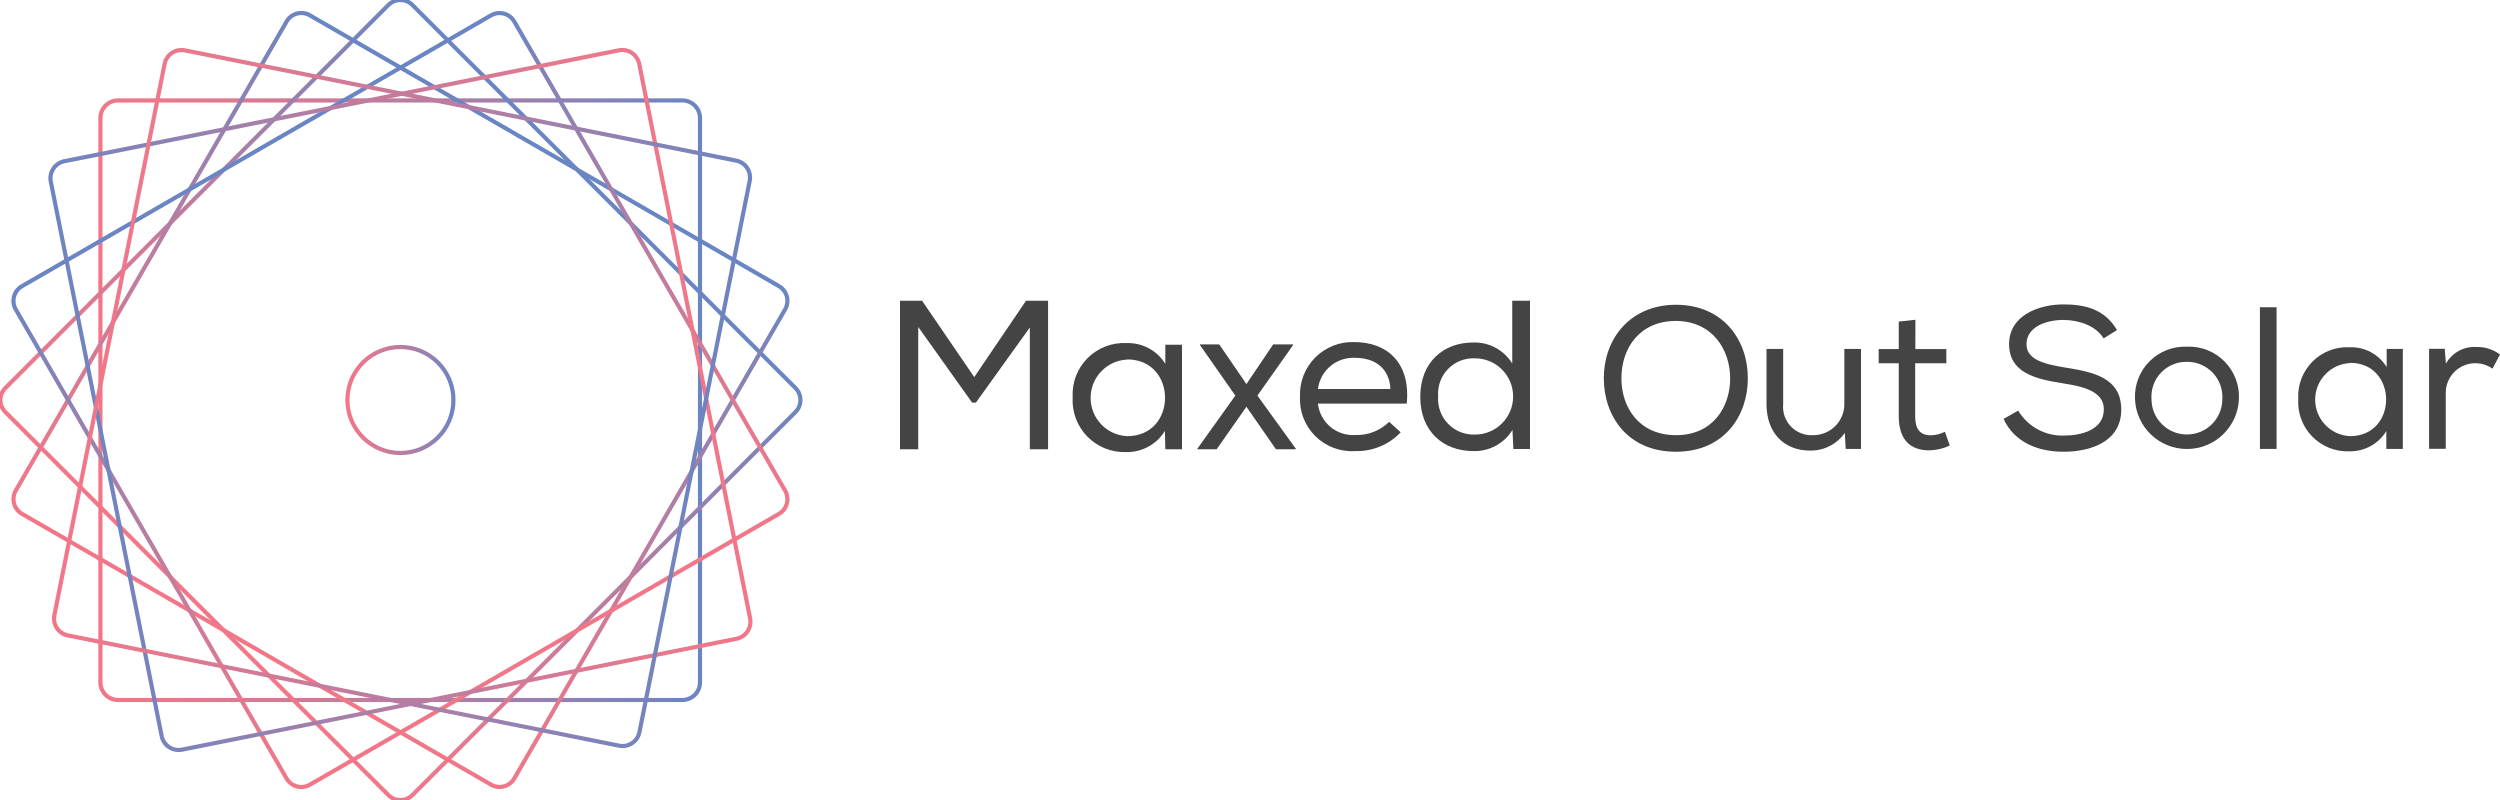
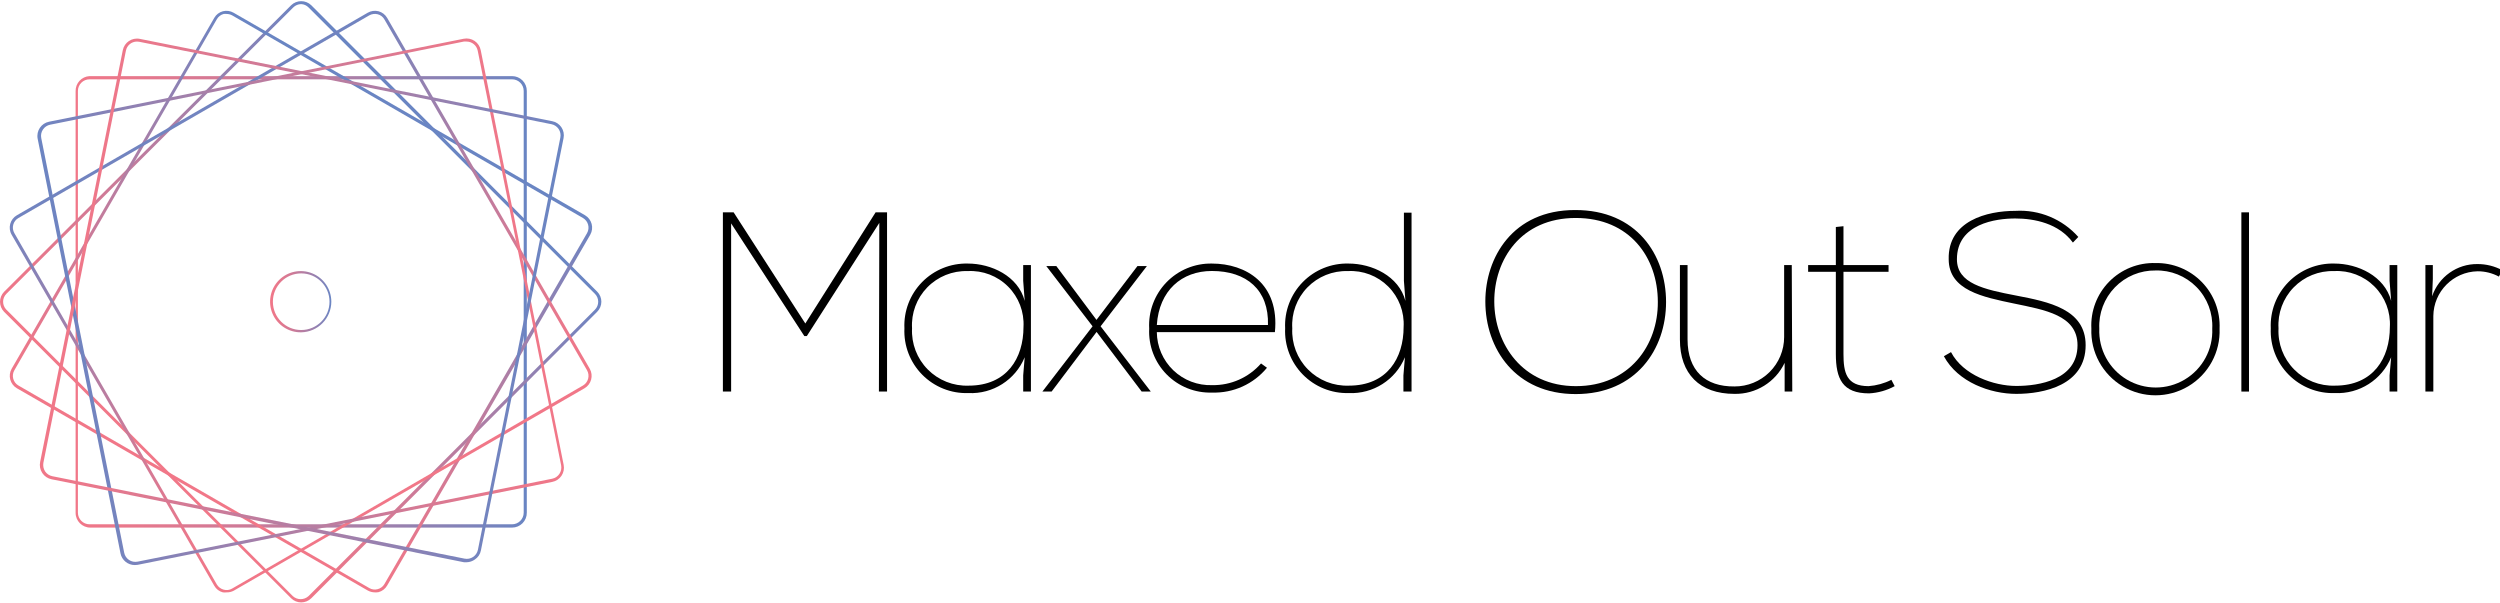
- <svg xmlns="http://www.w3.org/2000/svg" xmlns:xlink="http://www.w3.org/1999/xlink" viewBox="0 0 300 96">
+ <svg xmlns="http://www.w3.org/2000/svg" xmlns:xlink="http://www.w3.org/1999/xlink" viewBox="0 0 249 60">
  <defs>
-     <linearGradient id="a" x1="41.44" y1="48" x2="54.66" y2="48" gradientUnits="userSpaceOnUse">
+     <linearGradient id="a" x1="26.9" y1="30.05" x2="33" y2="30.05" gradientUnits="userSpaceOnUse">
      <stop offset="0" stop-color="#f17788" />
      <stop offset="0.13" stop-color="#e8788c" />
      <stop offset="0.36" stop-color="#cf7a97" />
      <stop offset="0.63" stop-color="#a87fa8" />
      <stop offset="0.96" stop-color="#7184c0" />
      <stop offset="1" stop-color="#6985c3" />
    </linearGradient>
-     <linearGradient id="b" x1="11.8" y1="48.03" x2="84.25" y2="48.03" xlink:href="#a" />
-     <linearGradient id="c" x1="113.34" y1="-35.37" x2="182.92" y2="-35.37" gradientTransform="translate(-100.08 83.37)" xlink:href="#a" />
-     <linearGradient id="d" x1="157.13" y1="-42.93" x2="226.7" y2="-42.93" gradientTransform="translate(-143.86 90.93)" xlink:href="#a" />
-     <linearGradient id="e" x1="307.8" y1="218.05" x2="377.38" y2="218.05" gradientTransform="matrix(0, -1, -1, 0, 266.1, 390.59)" xlink:href="#a" />
-     <linearGradient id="f" x1="370.03" y1="118.44" x2="438.94" y2="118.44" gradientTransform="matrix(-1.11, -0.06, -0.06, 1, 502.63, -44.66)" xlink:href="#a" />
-     <linearGradient id="g" x1="120.46" y1="156.83" x2="188.98" y2="156.83" gradientTransform="matrix(0.06, 1.11, -1, 0.06, 195.49, -132.63)" xlink:href="#a" />
+     <linearGradient id="b" x1="7.45" y1="30.07" x2="52.42" y2="30.07" xlink:href="#a" />
+     <linearGradient id="c" x1="113.7" y1="-66.13" x2="156.89" y2="-66.13" gradientTransform="translate(-18.96 172.48) rotate(-45)" xlink:href="#a" />
+     <linearGradient id="d" x1="161.22" y1="-76.58" x2="204.41" y2="-76.58" gradientTransform="translate(4.86 226.67) rotate(-60)" xlink:href="#a" />
+     <linearGradient id="e" x1="330" y1="215.76" x2="373.19" y2="215.76" gradientTransform="matrix(-0.5, -0.87, -0.87, 0.5, 392.6, 226.67)" xlink:href="#a" />
+     <linearGradient id="f" x1="399.29" y1="97.99" x2="442.03" y2="97.99" gradientTransform="matrix(-1.1, 0.15, 0.14, 0.99, 478.13, -132.11)" xlink:href="#a" />
+     <linearGradient id="g" x1="117.25" y1="141.48" x2="159.75" y2="141.48" gradientTransform="matrix(1.1, 0.15, -0.14, 0.99, -102.28, -132.11)" xlink:href="#a" />
  </defs>
-   <path d="M48.05,41.64A6.36,6.36,0,1,1,41.69,48a6.36,6.36,0,0,1,6.36-6.36" style="fill:none;stroke-miterlimit:10;stroke-width:0.5px;stroke:url(#a)" />
-   <rect x="12.05" y="12.05" width="71.95" height="71.95" rx="2.12" style="fill:none;stroke-miterlimit:10;stroke-width:0.5px;stroke:url(#b)" />
-   <rect x="13.51" y="13.46" width="69.08" height="69.08" rx="2.04" transform="translate(-19.87 48.04) rotate(-45)" style="fill:none;stroke-miterlimit:10;stroke-width:0.5px;stroke:url(#c)" />
-   <rect x="13.51" y="13.46" width="69.08" height="69.08" rx="2.04" transform="translate(-17.54 65.61) rotate(-60)" style="fill:none;stroke-miterlimit:10;stroke-width:0.5px;stroke:url(#d)" />
-   <rect x="13.51" y="13.46" width="69.08" height="69.08" rx="2.04" transform="translate(-17.56 30.46) rotate(-30)" style="fill:none;stroke-miterlimit:10;stroke-width:0.5px;stroke:url(#e)" />
-   <rect x="12.05" y="11.99" width="72.01" height="72.01" rx="2.08" transform="translate(-8.48 10.36) rotate(-11.31)" style="fill:none;stroke-miterlimit:10;stroke-width:0.5px;stroke:url(#f)" />
-   <rect x="12.44" y="11.96" width="71.6" height="71.6" rx="2.07" transform="translate(-8.05 85.7) rotate(-78.69)" style="fill:none;stroke-miterlimit:10;stroke-width:0.5px;stroke:url(#g)" />
-   <path d="M117.11,48.31h-.46l-6.46-9.07V53.91H108V36.09h2.65l6.26,9.16,6.21-9.16h2.65V53.91h-2.19V39.3Z" style="fill:#444" />
-   <path d="M139.84,54l-.05-2.29a5.31,5.31,0,0,1-4.63,2.54,6.21,6.21,0,0,1-6.44-6.59,6.16,6.16,0,0,1,6.46-6.49,5.27,5.27,0,0,1,4.66,2.49l0-2.29h2V53.91h-2Zm-4.58-10.85a4.6,4.6,0,0,0,0,9.19c6.06,0,6.06-9.21,0-9.21Z" style="fill:#444" />
-   <path d="M148.24,47.47,144,41.41v-.08h2.31l3.26,4.76,3.21-4.76h2.39v.08l-4.28,6.06,4.61,6.38v.06h-2.39l-3.54-5.1L146,53.91h-2.32v-.06Z" style="fill:#444" />
-   <path d="M168.07,51.89a7.22,7.22,0,0,1-5.42,2.24A6.24,6.24,0,0,1,156,47.57a6.29,6.29,0,0,1,6.52-6.52c3.84,0,6.77,2.37,6.29,7.38H158.15a4.25,4.25,0,0,0,4.55,3.77,5.5,5.5,0,0,0,4-1.58l1.4,1.27Zm-1.22-5.19c-.1-2.44-1.78-3.76-4.25-3.76a4.28,4.28,0,0,0-4.45,3.74h8.7Z" style="fill:#444" />
-   <path d="M183.6,36.06V53.88h-2l-.1-2.29a5.33,5.33,0,0,1-4.71,2.54c-3.59,0-6.36-2.36-6.36-6.51s2.77-6.52,6.34-6.52a5.3,5.3,0,0,1,4.7,2.52V36.09h2.07ZM177,43a4.23,4.23,0,0,0-4.42,4.55A4.27,4.27,0,0,0,177,52.15,4.56,4.56,0,0,0,177,43Z" style="fill:#444" />
-   <path d="M209.74,45.41c0,4.45-2.8,8.8-8.63,8.8s-8.65-4.32-8.65-8.8c0-4.93,3.3-8.84,8.67-8.84C206.89,36.59,209.76,40.92,209.74,45.41Zm-8.61-6.9c-4.32,0-6.56,3.19-6.56,6.9,0,3.46,2.09,6.81,6.56,6.81s6.49-3.45,6.49-6.81S205.58,38.56,201.13,38.51Z" style="fill:#444" />
-   <path d="M221.48,53.87l-.1-1.92a5,5,0,0,1-4.18,2.12c-3.06,0-5.22-2.07-5.22-5.57V41.87h2v6.61a3.41,3.41,0,0,0,3.64,3.74,3.73,3.73,0,0,0,3.7-3.91V41.87h2v12h-1.82Z" style="fill:#444" />
-   <path d="M229.84,41.89h3.72v1.7h-3.74v6.34c0,1.41.46,2.31,1.89,2.31a4,4,0,0,0,1.68-.43l.58,1.65a5.88,5.88,0,0,1-2.33.58c-2.58.05-3.79-1.46-3.79-4.11V43.59h-2.41v-1.7h2.41v-3.3l2-.22Z" style="fill:#444" />
-   <path d="M247.65,38.39c-2.16,0-4.47.85-4.47,2.92,0,1.84,2.11,2.38,4.61,2.79,3.41.54,6.76,1.22,6.76,5.06s-3.67,5.05-6.93,5.05c-3,0-5.88-1.09-7.19-3.94l1.75-1a6.17,6.17,0,0,0,5.47,3c2.06,0,4.81-.65,4.81-3.16,0-2.11-2.36-2.72-4.91-3.11-3.28-.51-6.46-1.26-6.46-4.71s3.57-4.76,6.51-4.76c2.53,0,4.93.51,6.44,3.08l-1.61,1C251.51,39.1,249.54,38.42,247.65,38.39Z" style="fill:#444" />
-   <path d="M262.43,41.6a6,6,0,0,1,6.24,6.29,6.24,6.24,0,0,1-12.47,0A6,6,0,0,1,262.43,41.6Zm0,1.82a4.18,4.18,0,0,0-4.25,4.47,4.25,4.25,0,1,0,8.5,0A4.21,4.21,0,0,0,262.45,43.42Z" style="fill:#444" />
-   <path d="M273.19,53.87h-2v-17h2Z" style="fill:#444" />
-   <path d="M286.36,53.92l0-2.19a5.09,5.09,0,0,1-4.43,2.43,5.92,5.92,0,0,1-6.14-6.29,5.88,5.88,0,0,1,6.17-6.2,5,5,0,0,1,4.44,2.38l0-2.18h1.94v12h-1.92ZM282,43.57a4.39,4.39,0,0,0,0,8.77c5.78,0,5.78-8.8,0-8.8Z" style="fill:#444" />
-   <path d="M293.37,41.84l.14,1.8a3.91,3.91,0,0,1,3.7-2,4.48,4.48,0,0,1,2.79.9l-.9,1.7a3.55,3.55,0,0,0-5.61,2.94v6.68h-2v-12h1.84Z" style="fill:#444" />
+   <path d="M30,33.1A3.05,3.05,0,1,1,33,30.05,3.06,3.06,0,0,1,30,33.1Zm0-5.87a2.82,2.82,0,1,0,2.82,2.82A2.82,2.82,0,0,0,30,27.23Z" style="fill:url(#a)" />
+   <path d="M51,52.55h-42a1.47,1.47,0,0,1-1.47-1.47v-42A1.47,1.47,0,0,1,8.92,7.58H51a1.47,1.47,0,0,1,1.47,1.48v42A1.47,1.47,0,0,1,51,52.55ZM8.92,7.9A1.16,1.16,0,0,0,7.76,9.06v42a1.16,1.16,0,0,0,1.16,1.16H51a1.16,1.16,0,0,0,1.16-1.16v-42A1.16,1.16,0,0,0,51,7.9Z" style="fill:url(#b)" />
+   <path d="M30,60a1.41,1.41,0,0,1-1-.41L.41,31.06a1.43,1.43,0,0,1,0-2L29,.52a1.44,1.44,0,0,1,2,0L59.48,29.05a1.41,1.41,0,0,1,0,2L31,59.59A1.43,1.43,0,0,1,30,60ZM30,.41a1.11,1.11,0,0,0-.79.33L.63,29.27a1.12,1.12,0,0,0,0,1.57L29.16,59.37a1.16,1.16,0,0,0,1.57,0L59.26,30.84a1.12,1.12,0,0,0,0-1.57L30.73.74A1.09,1.09,0,0,0,30,.41Z" style="fill:url(#c)" />
+   <path d="M37.33,59a1.48,1.48,0,0,1-.71-.19L1.68,38.67a1.43,1.43,0,0,1-.52-1.94L21.34,1.78a1.4,1.4,0,0,1,.86-.66,1.43,1.43,0,0,1,1.07.15l35,20.17a1.43,1.43,0,0,1,.52,1.94L38.56,58.32a1.4,1.4,0,0,1-.86.66A1.57,1.57,0,0,1,37.33,59ZM22.57,1.39a1.36,1.36,0,0,0-.29,0,1.11,1.11,0,0,0-.68.52L1.43,36.88a1.11,1.11,0,0,0,.41,1.52L36.78,58.57a1.07,1.07,0,0,0,.84.11,1.09,1.09,0,0,0,.67-.51L58.47,23.22a1.11,1.11,0,0,0-.41-1.51L23.12,1.53A1.18,1.18,0,0,0,22.57,1.39Z" style="fill:url(#d)" />
+   <path d="M22.57,59A1.57,1.57,0,0,1,22.2,59a1.37,1.37,0,0,1-.86-.66L1.16,23.38a1.42,1.42,0,0,1,.52-1.94L36.62,1.27a1.45,1.45,0,0,1,1.08-.15,1.43,1.43,0,0,1,.86.66L58.74,36.73a1.43,1.43,0,0,1-.52,1.94L23.27,58.84A1.44,1.44,0,0,1,22.57,59ZM1.84,21.71h0a1.1,1.1,0,0,0-.41,1.51l20.17,35a1.14,1.14,0,0,0,.68.51,1.07,1.07,0,0,0,.84-.11L58.06,38.4a1.12,1.12,0,0,0,.41-1.52L38.29,1.94a1.07,1.07,0,0,0-.67-.52,1.16,1.16,0,0,0-.84.11Z" style="fill:url(#e)" />
+   <path d="M13.43,56.28A1.45,1.45,0,0,1,12,55.11L3.75,13.82a1.45,1.45,0,0,1,1.14-1.7L46.18,3.86A1.44,1.44,0,0,1,47.88,5l8.26,41.3A1.44,1.44,0,0,1,55,48l-41.3,8.26A1.33,1.33,0,0,1,13.43,56.28Zm33-52.14-.23,0L5,12.42a1.13,1.13,0,0,0-.89,1.34l8.26,41.29a1.13,1.13,0,0,0,1.33.89L55,47.68a1.14,1.14,0,0,0,.89-1.33L47.58,5.05A1.13,1.13,0,0,0,46.47,4.14Z" style="fill:url(#f)" />
+   <path d="M46.49,56a1.33,1.33,0,0,1-.28,0L5.15,47.74A1.46,1.46,0,0,1,4,46L12.23,5a1.44,1.44,0,0,1,1.69-1.13L55,12.07a1.43,1.43,0,0,1,1.13,1.69L47.9,54.82a1.38,1.38,0,0,1-.61.91A1.45,1.45,0,0,1,46.49,56ZM13.64,4.14a1.12,1.12,0,0,0-1.1.91L4.32,46.1a1.2,1.2,0,0,0,.17.85,1.15,1.15,0,0,0,.72.48l41.06,8.21a1.13,1.13,0,0,0,1.33-.88L55.81,13.7a1.13,1.13,0,0,0-.89-1.33L13.86,4.16Z" style="fill:url(#g)" />
+   <path d="M87.58,22.2,80.36,33.47h-.25L72.82,22.25V39H72V21.15h1.07l7.14,11.07,7-11.07h1.14V39h-.81Z" />
+   <path d="M101.91,39V37.39l.15-1.81a5.77,5.77,0,0,1-5.61,3.57,6.17,6.17,0,0,1-6.37-6.45,6.17,6.17,0,0,1,6.32-6.45c2.32,0,5,1.23,5.66,3.72l-.15-2V26.4h.77V39ZM90.84,32.7a5.44,5.44,0,0,0,5.64,5.71c3.82,0,5.46-2.75,5.46-5.84A5.28,5.28,0,0,0,96.38,27,5.38,5.38,0,0,0,90.84,32.7Z" />
+   <path d="M103.82,39l5-6.5-4.61-6v0h1l4,5.36,4.08-5.36h.94v0l-4.61,6,5,6.5v0h-.91l-4.49-5.94L104.74,39h-.92Z" />
+   <path d="M126.19,36.63a6.79,6.79,0,0,1-5.46,2.47,6.07,6.07,0,0,1-6.27-6.37,6.14,6.14,0,0,1,6.24-6.48c3.4,0,6.76,2,6.28,6.83H115.22a5.33,5.33,0,0,0,5.51,5.28,6.32,6.32,0,0,0,4.87-2.16Zm.1-4.26c.1-3.49-2.12-5.38-5.59-5.38-3,0-5.25,1.94-5.48,5.38Z" />
+   <path d="M139.78,39V37.39l.15-1.81a5.78,5.78,0,0,1-5.61,3.57A6.17,6.17,0,0,1,128,32.7a6.16,6.16,0,0,1,6.32-6.45c2.32,0,5,1.23,5.66,3.72l-.15-2V21.18h.76V39Zm-11.07-6.3a5.44,5.44,0,0,0,5.64,5.71c3.82,0,5.45-2.75,5.45-5.84A5.27,5.27,0,0,0,134.24,27,5.37,5.37,0,0,0,128.71,32.7Z" />
+   <path d="M165.94,30.08c0,4.71-3,9.17-9,9.17s-9-4.51-9-9.23c0-4.35,2.71-9.1,8.93-9.1C163,20.9,165.94,25.38,165.94,30.08Zm-9-8.37c-5.46,0-8.13,4.16-8.11,8.34s2.78,8.41,8.13,8.41,8.19-4.1,8.16-8.38C165.12,25.64,162.32,21.71,156.94,21.71Z" />
+   <path d="M178.51,39h-.76l0-2.86a5.42,5.42,0,0,1-5,3.09c-3.47,0-5.43-2-5.43-5.41V26.4h.76v7.4c0,3.11,1.76,4.72,4.67,4.69a4.92,4.92,0,0,0,4.95-4.92V26.4h.76Z" />
+   <path d="M183.61,22.53V26.4h4.49v.67h-4.49v8.18c0,1.84.28,3.21,2.5,3.21a6,6,0,0,0,2.27-.63l.33.63a6,6,0,0,1-2.55.72c-2.65,0-3.31-1.45-3.31-3.93V27.07h-2.76V26.4h2.76V22.61Z" />
+   <path d="M206.46,24.16c-1.4-1.91-3.83-2.4-5.74-2.4s-5.81.51-5.81,4.06c0,2.42,2.68,3,5.91,3.62s6.91,1.35,6.91,4.94c0,4-4.18,4.85-6.91,4.85-2.57,0-5.81-1.15-7.21-3.75l.71-.41c1.2,2.3,4.26,3.37,6.5,3.37s6.1-.59,6.1-4.06c0-3-3.27-3.51-6.33-4.15s-6.5-1.3-6.5-4.41C194,22,197.89,21,200.75,21A7.77,7.77,0,0,1,207,23.6Z" />
+   <path d="M214.7,26.2a6.26,6.26,0,0,1,6.37,6.53,6.39,6.39,0,1,1-12.77,0A6.21,6.21,0,0,1,214.7,26.2Zm0,.74a5.53,5.53,0,0,0-5.61,5.79,5.63,5.63,0,1,0,11.25,0A5.51,5.51,0,0,0,214.67,26.94Z" />
+   <path d="M224,21.15V39h-.76V21.15Z" />
+   <path d="M238,39V37.39l.16-1.81a5.78,5.78,0,0,1-5.61,3.57,6.18,6.18,0,0,1-6.38-6.45,6.17,6.17,0,0,1,6.33-6.45c2.32,0,5,1.23,5.66,3.72l-.16-2V26.4h.77V39Zm-11.06-6.3a5.43,5.43,0,0,0,5.63,5.71c3.83,0,5.46-2.75,5.46-5.84A5.27,5.27,0,0,0,232.47,27,5.37,5.37,0,0,0,226.94,32.7Z" />
+   <path d="M242.31,26.4v1.38l-.07,1.73a4.71,4.71,0,0,1,4.53-3.21,5.22,5.22,0,0,1,2.45.61l-.33.64a4.44,4.44,0,0,0-2.12-.53,4.5,4.5,0,0,0-4.41,4.46V39h-.79V26.4Z" />
</svg>
